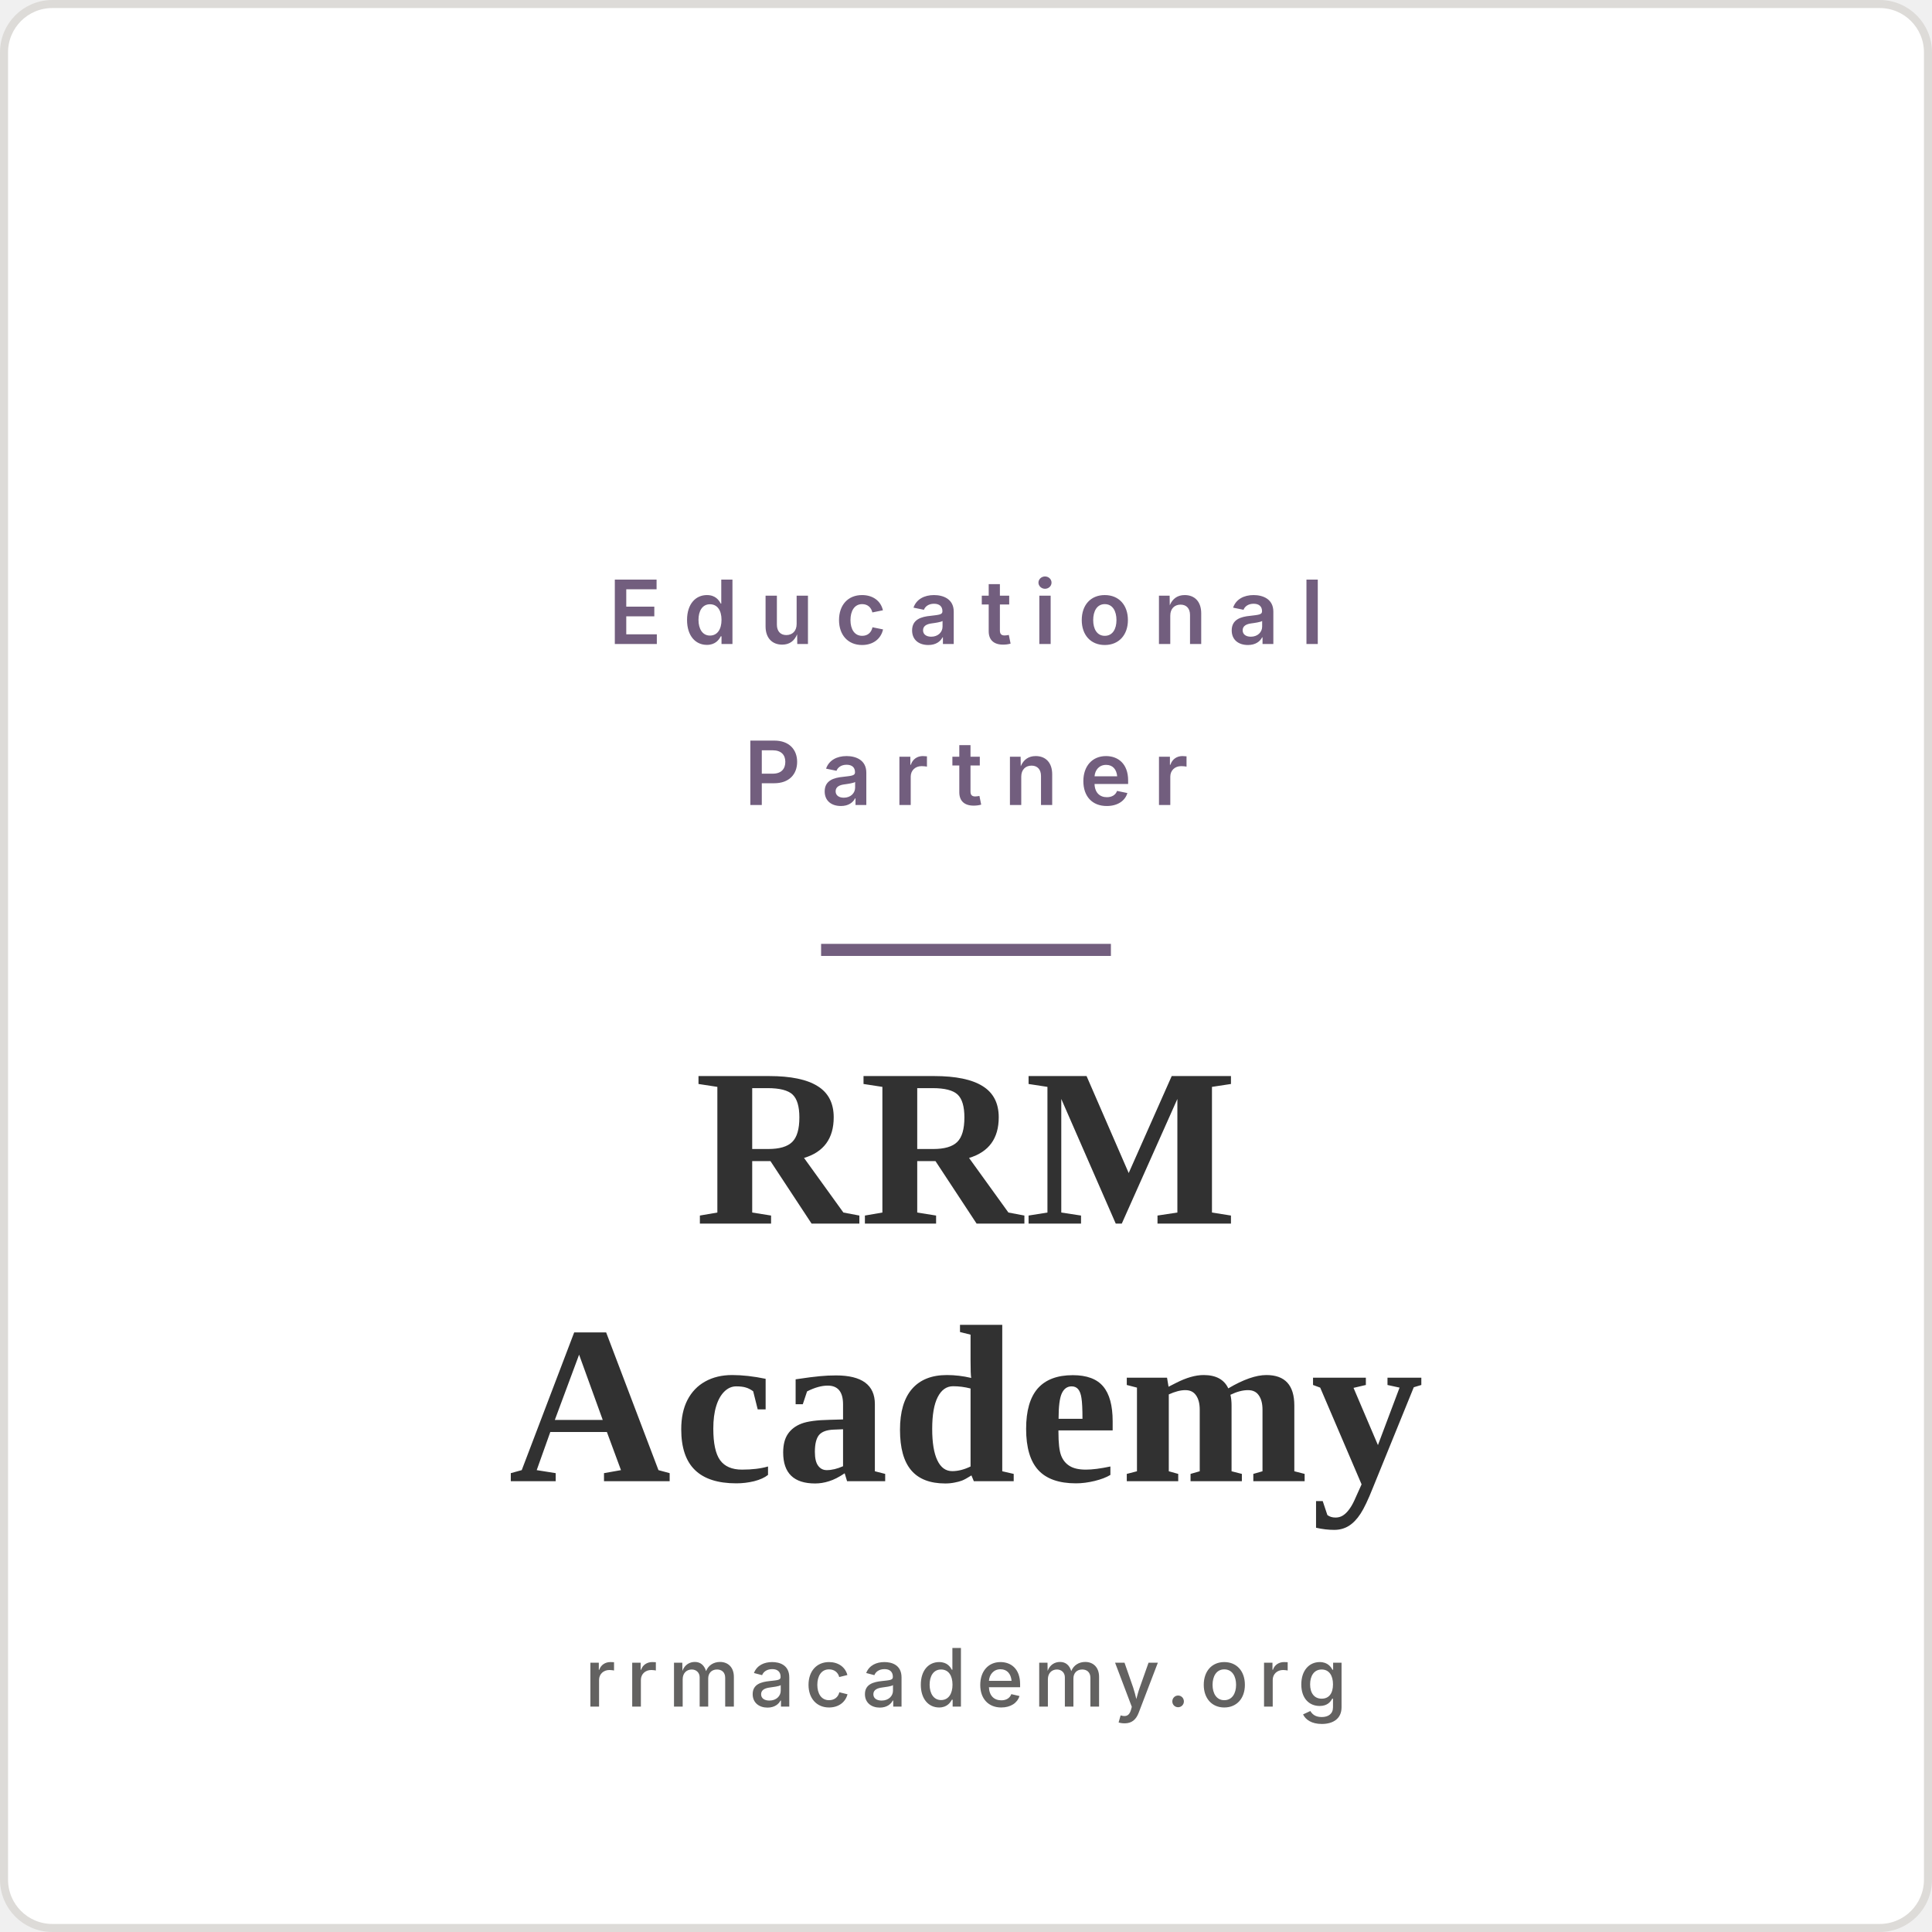
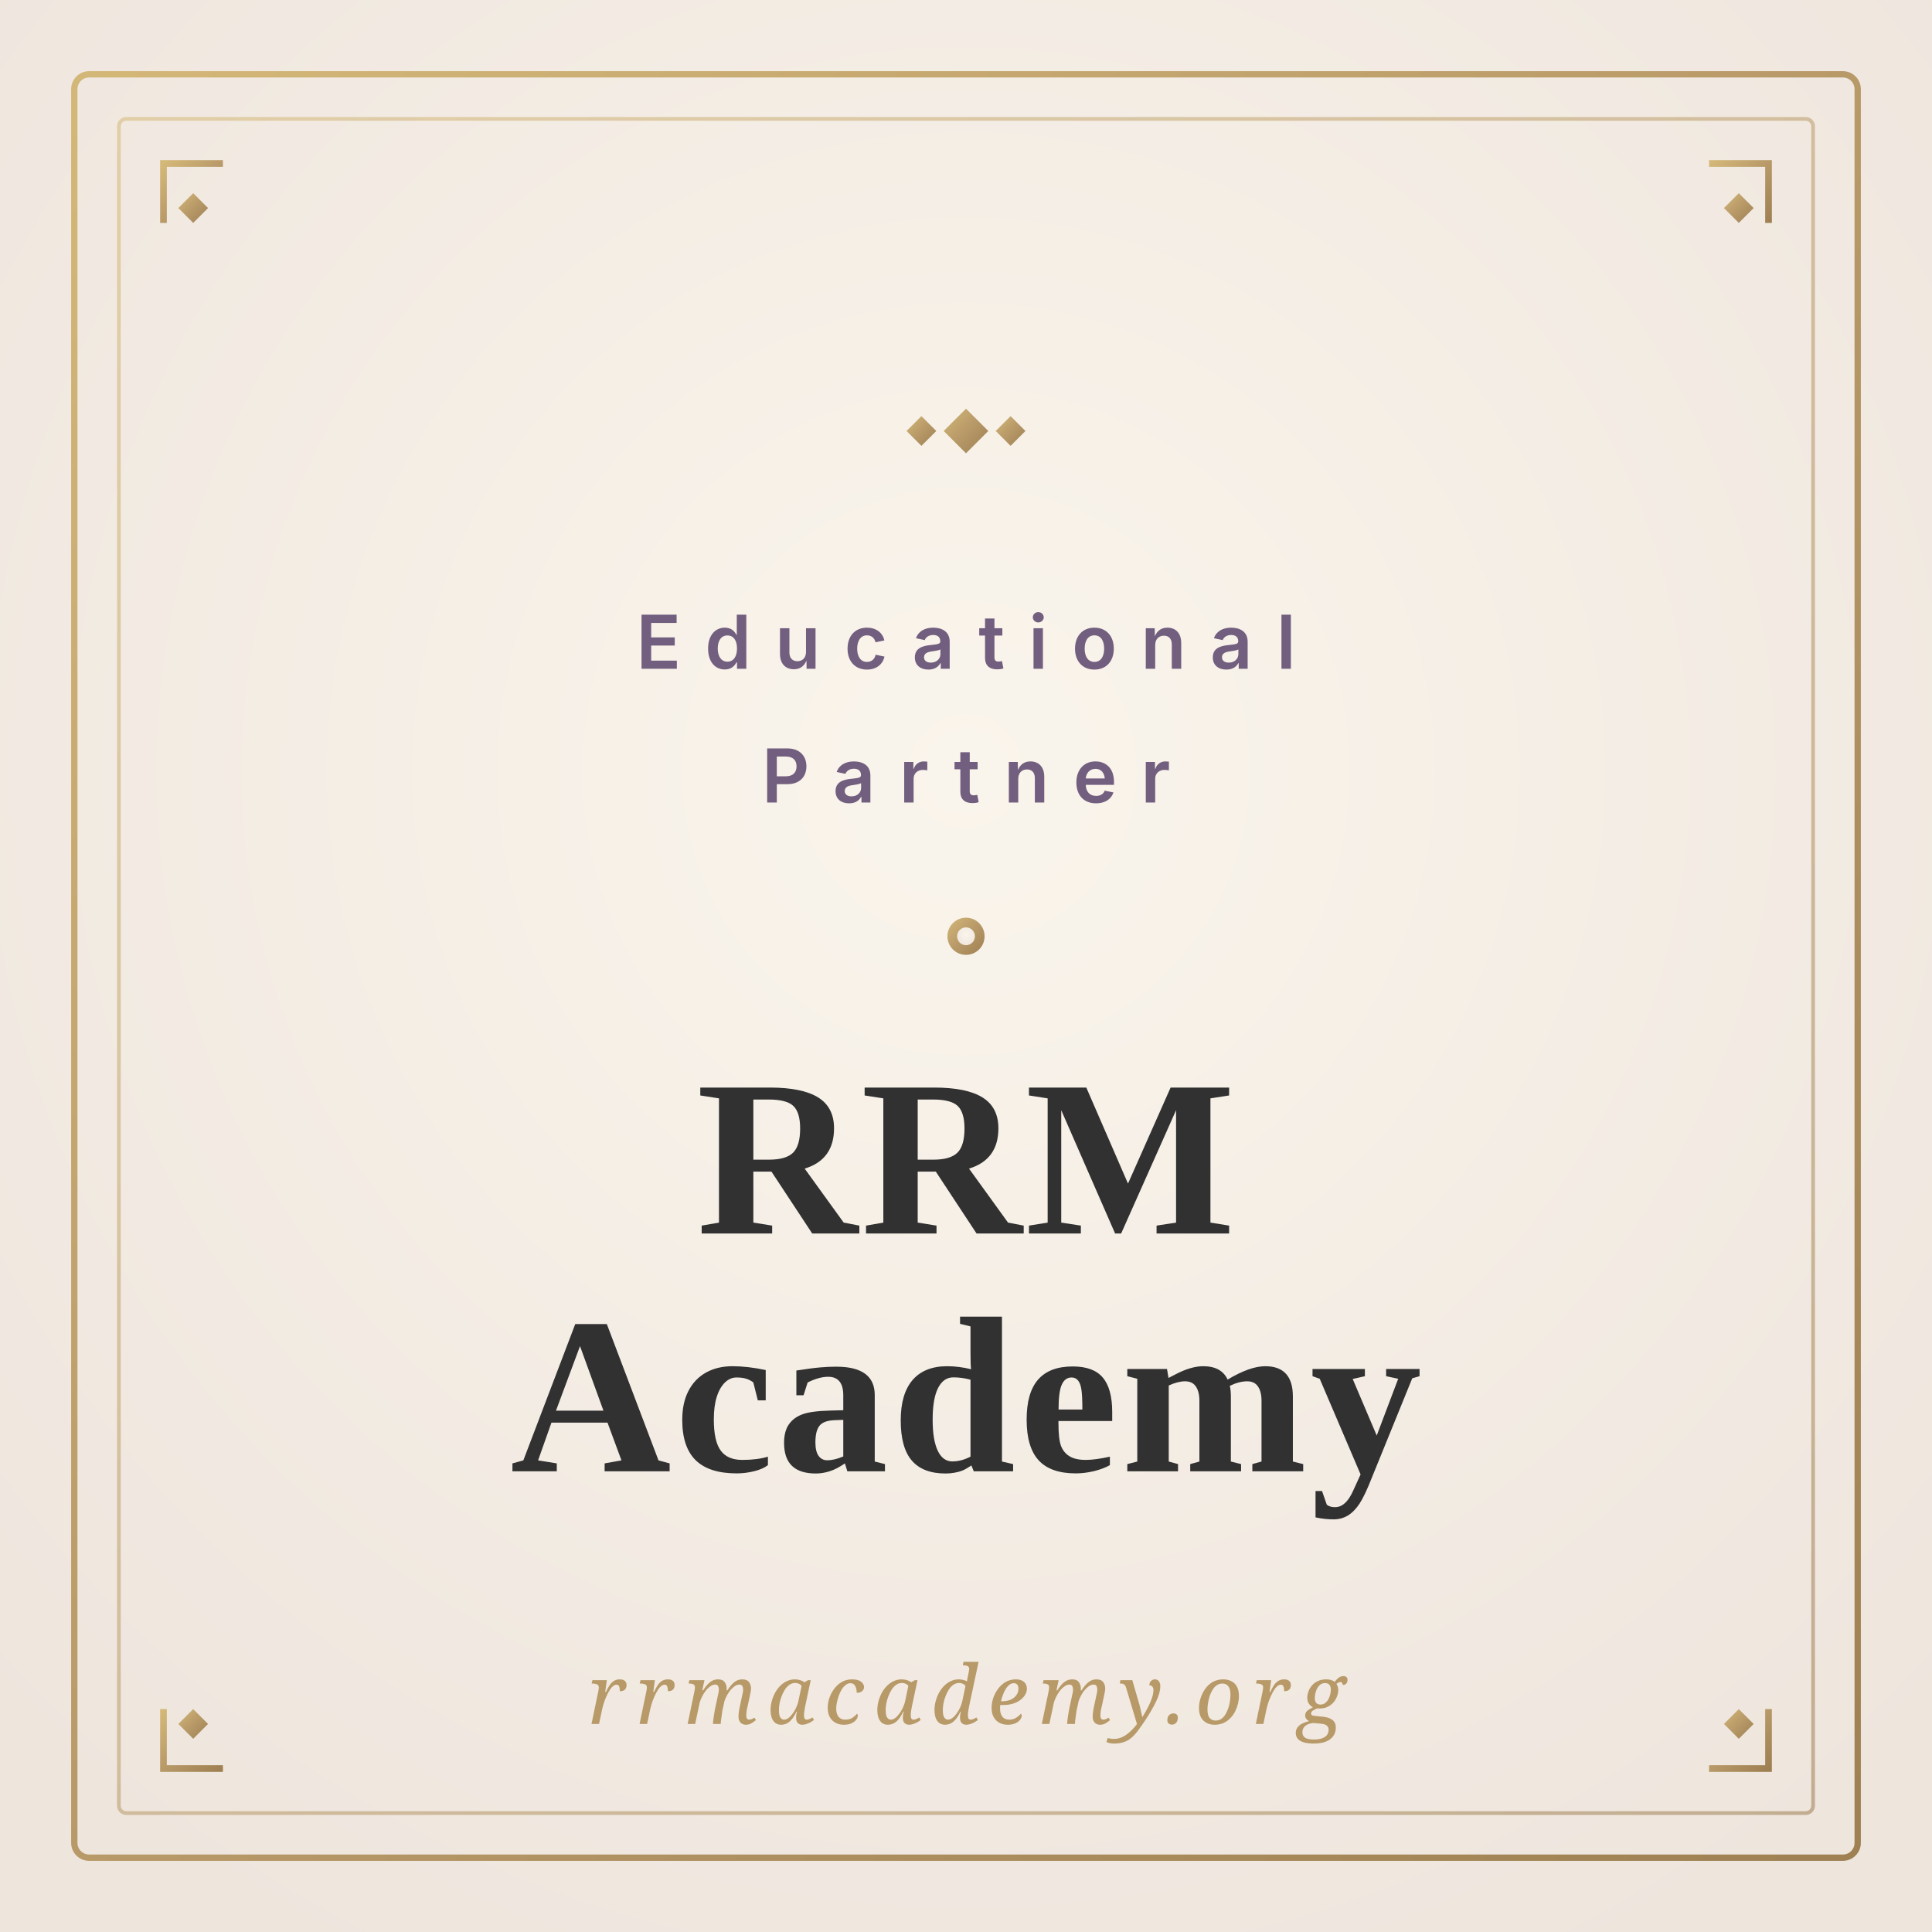
- <svg xmlns="http://www.w3.org/2000/svg" viewBox="0 0 240 240" role="img" aria-label="RRM Academy Educational Partner">
+ <svg xmlns="http://www.w3.org/2000/svg" viewBox="0 0 260 260" role="img" aria-label="RRM Academy Educational Partner">
+   <defs>
+     <linearGradient id="gold-stack-light" x1="0" y1="0" x2="1" y2="1">
+       <stop offset="0%" stop-color="#d4b878" />
+       <stop offset="50%" stop-color="#b89968" />
+       <stop offset="100%" stop-color="#9e8052" />
+     </linearGradient>
+     <radialGradient id="cream-glow" cx="0.5" cy="0.4" r="0.7">
+       <stop offset="0%" stop-color="#faf5ec" />
+       <stop offset="100%" stop-color="#eee5dd" />
+     </radialGradient>
+   </defs>
  <style>
-     .bg { fill: #ffffff; stroke: #dddbd8; stroke-width: 1; }
-     .rule { stroke: #725e7e; stroke-width: 1.5; }
-     .eyebrow { fill: #725e7e; font-family: 'Inter', 'Helvetica Neue', Arial, sans-serif; font-size: 11px; font-weight: 600; letter-spacing: 0.24em; text-transform: uppercase; text-anchor: middle; }
-     .wordmark { fill: #313131; font-family: 'Cormorant Garamond', Georgia, 'Times New Roman', serif; font-size: 28px; font-weight: 600; letter-spacing: 0.01em; text-anchor: middle; }
-     .sub { fill: #636261; font-family: 'Inter', 'Helvetica Neue', Arial, sans-serif; font-size: 10px; font-weight: 500; letter-spacing: 0.12em; text-transform: uppercase; text-anchor: middle; }
+     .bg { fill: url(#cream-glow); }
+     .frame-outer { fill: none; stroke: url(#gold-stack-light); stroke-width: 0.85; }
+     .frame-inner { fill: none; stroke: url(#gold-stack-light); stroke-width: 0.5; opacity: 0.55; }
+     .rule { stroke: url(#gold-stack-light); stroke-width: 1; }
+     .ornament-fill { fill: url(#gold-stack-light); }
+     .ornament-stroke { fill: none; stroke: url(#gold-stack-light); stroke-width: 0.9; }
+     .eyebrow { fill: #725e7e; font-family: 'Inter', 'Helvetica Neue', Arial, sans-serif; font-size: 10px; font-weight: 600; letter-spacing: 0.32em; text-transform: uppercase; text-anchor: middle; }
+     .wordmark { fill: #313131; font-family: 'Cormorant Garamond', Georgia, 'Times New Roman', serif; font-size: 30px; font-weight: 600; letter-spacing: 0.015em; text-anchor: middle; }
+     .footer { fill: #725e7e; font-family: 'Inter', 'Helvetica Neue', Arial, sans-serif; font-size: 7.5px; font-weight: 500; letter-spacing: 0.35em; text-transform: uppercase; text-anchor: middle; }
+     .year { fill: #b89968; font-family: 'Cormorant Garamond', Georgia, serif; font-size: 11px; font-style: italic; font-weight: 400; letter-spacing: 0.12em; text-anchor: middle; }
  </style>
-   <rect class="bg" x="0.5" y="0.5" width="239" height="239" rx="6" />
-   <text class="eyebrow" x="120" y="80">Educational</text>
-   <text class="eyebrow" x="120" y="100">Partner</text>
-   <line class="rule" x1="102" y1="118" x2="138" y2="118" />
-   <text class="wordmark" x="120" y="152">RRM</text>
-   <text class="wordmark" x="120" y="184">Academy</text>
-   <text class="sub" x="120" y="212">rrmacademy.org</text>
+   <rect class="bg" width="260" height="260" />
+   <rect class="frame-outer" x="10" y="10" width="240" height="240" rx="2" />
+   <rect class="frame-inner" x="16" y="16" width="228" height="228" rx="1" />
+   <g>
+     <path class="ornament-stroke" d="M 22 30 L 22 22 L 30 22" />
+     <path class="ornament-stroke" d="M 238 30 L 238 22 L 230 22" />
+     <path class="ornament-stroke" d="M 22 230 L 22 238 L 30 238" />
+     <path class="ornament-stroke" d="M 238 230 L 238 238 L 230 238" />
+     <path class="ornament-fill" d="M 26 26 L 28 28 L 26 30 L 24 28 Z" />
+     <path class="ornament-fill" d="M 234 26 L 236 28 L 234 30 L 232 28 Z" />
+     <path class="ornament-fill" d="M 26 230 L 28 232 L 26 234 L 24 232 Z" />
+     <path class="ornament-fill" d="M 234 230 L 236 232 L 234 234 L 232 232 Z" />
+   </g>
+   <g transform="translate(130, 58)">
+     <path class="ornament-fill" d="M -8 0 L -6 -2 L -4 0 L -6 2 Z" />
+     <path class="ornament-fill" d="M 0 -3 L 3 0 L 0 3 L -3 0 Z" />
+     <path class="ornament-fill" d="M 4 0 L 6 -2 L 8 0 L 6 2 Z" />
+   </g>
+   <text class="eyebrow" x="130" y="90">Educational</text>
+   <text class="eyebrow" x="130" y="108">Partner</text>
+   <line class="rule" x1="76" y1="126" x2="184" y2="126" />
+   <circle class="ornament-fill" cx="130" cy="126" r="2.5" />
+   <circle class="bg" cx="130" cy="126" r="1.2" />
+   <text class="wordmark" x="130" y="166">RRM</text>
+   <text class="wordmark" x="130" y="198">Academy</text>
+   <line class="rule" x1="86" y1="214" x2="174" y2="214" opacity="0.5" />
+   <text class="year" x="130" y="232">rrmacademy.org</text>
</svg>
